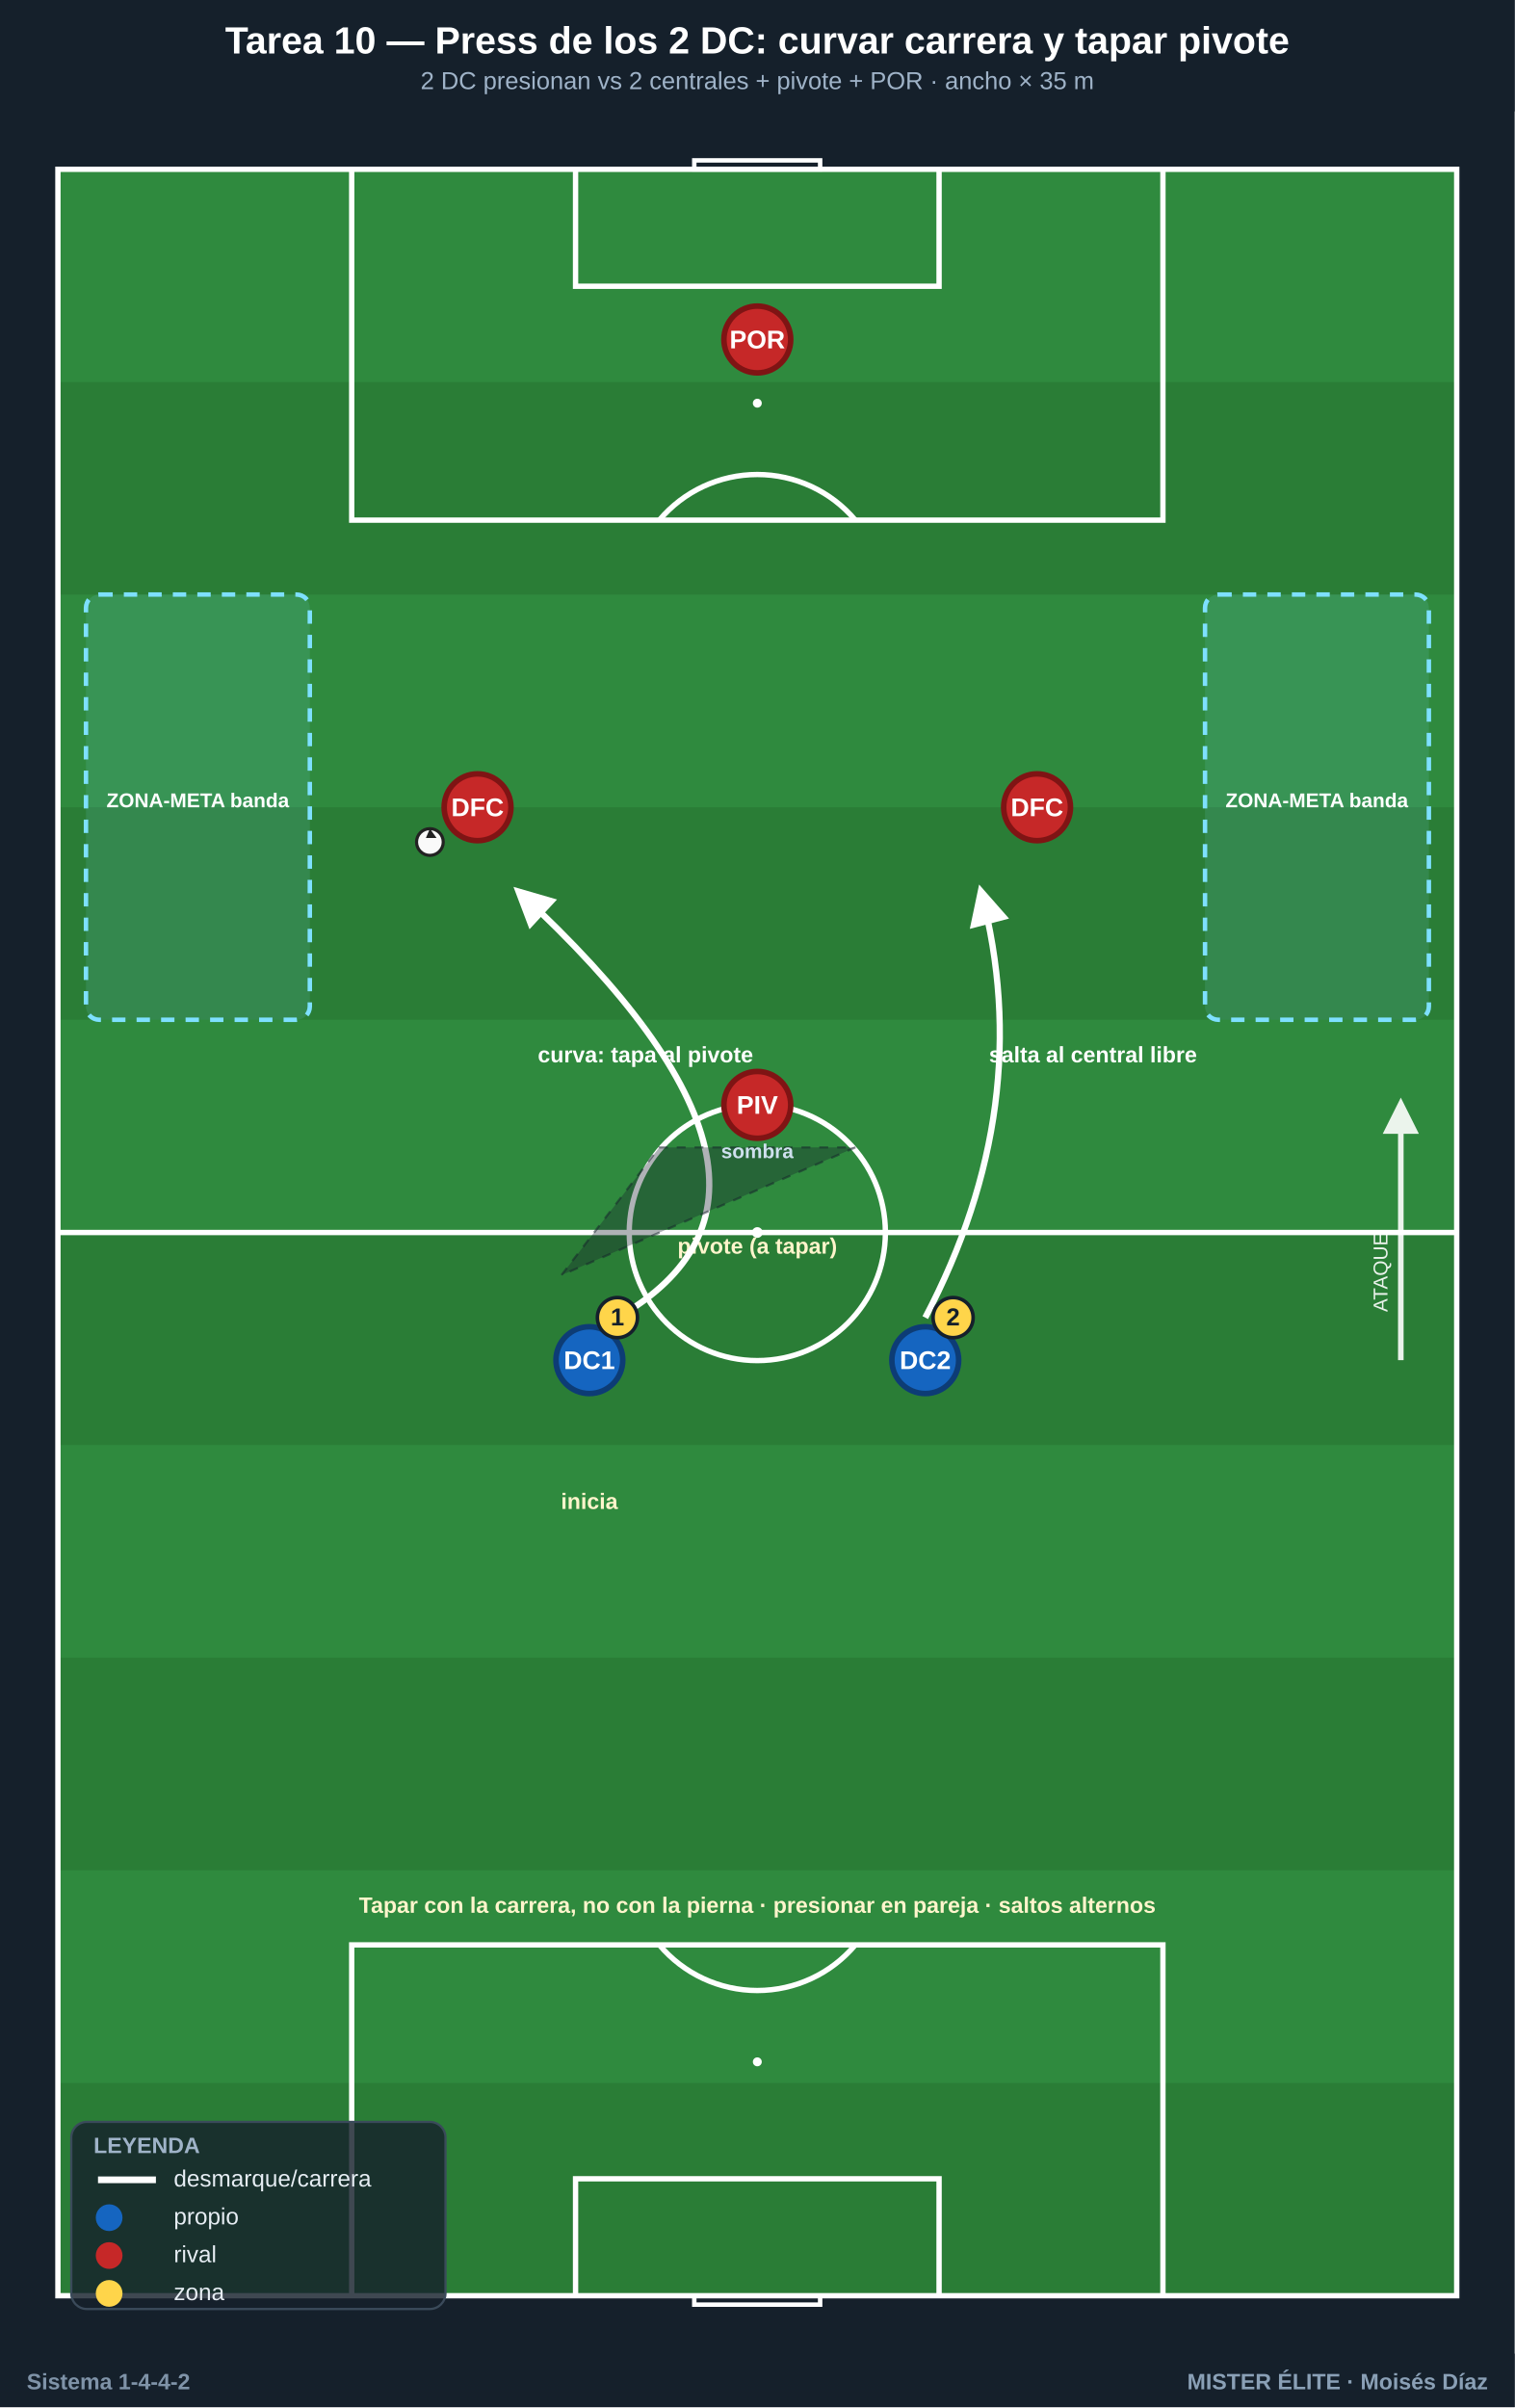
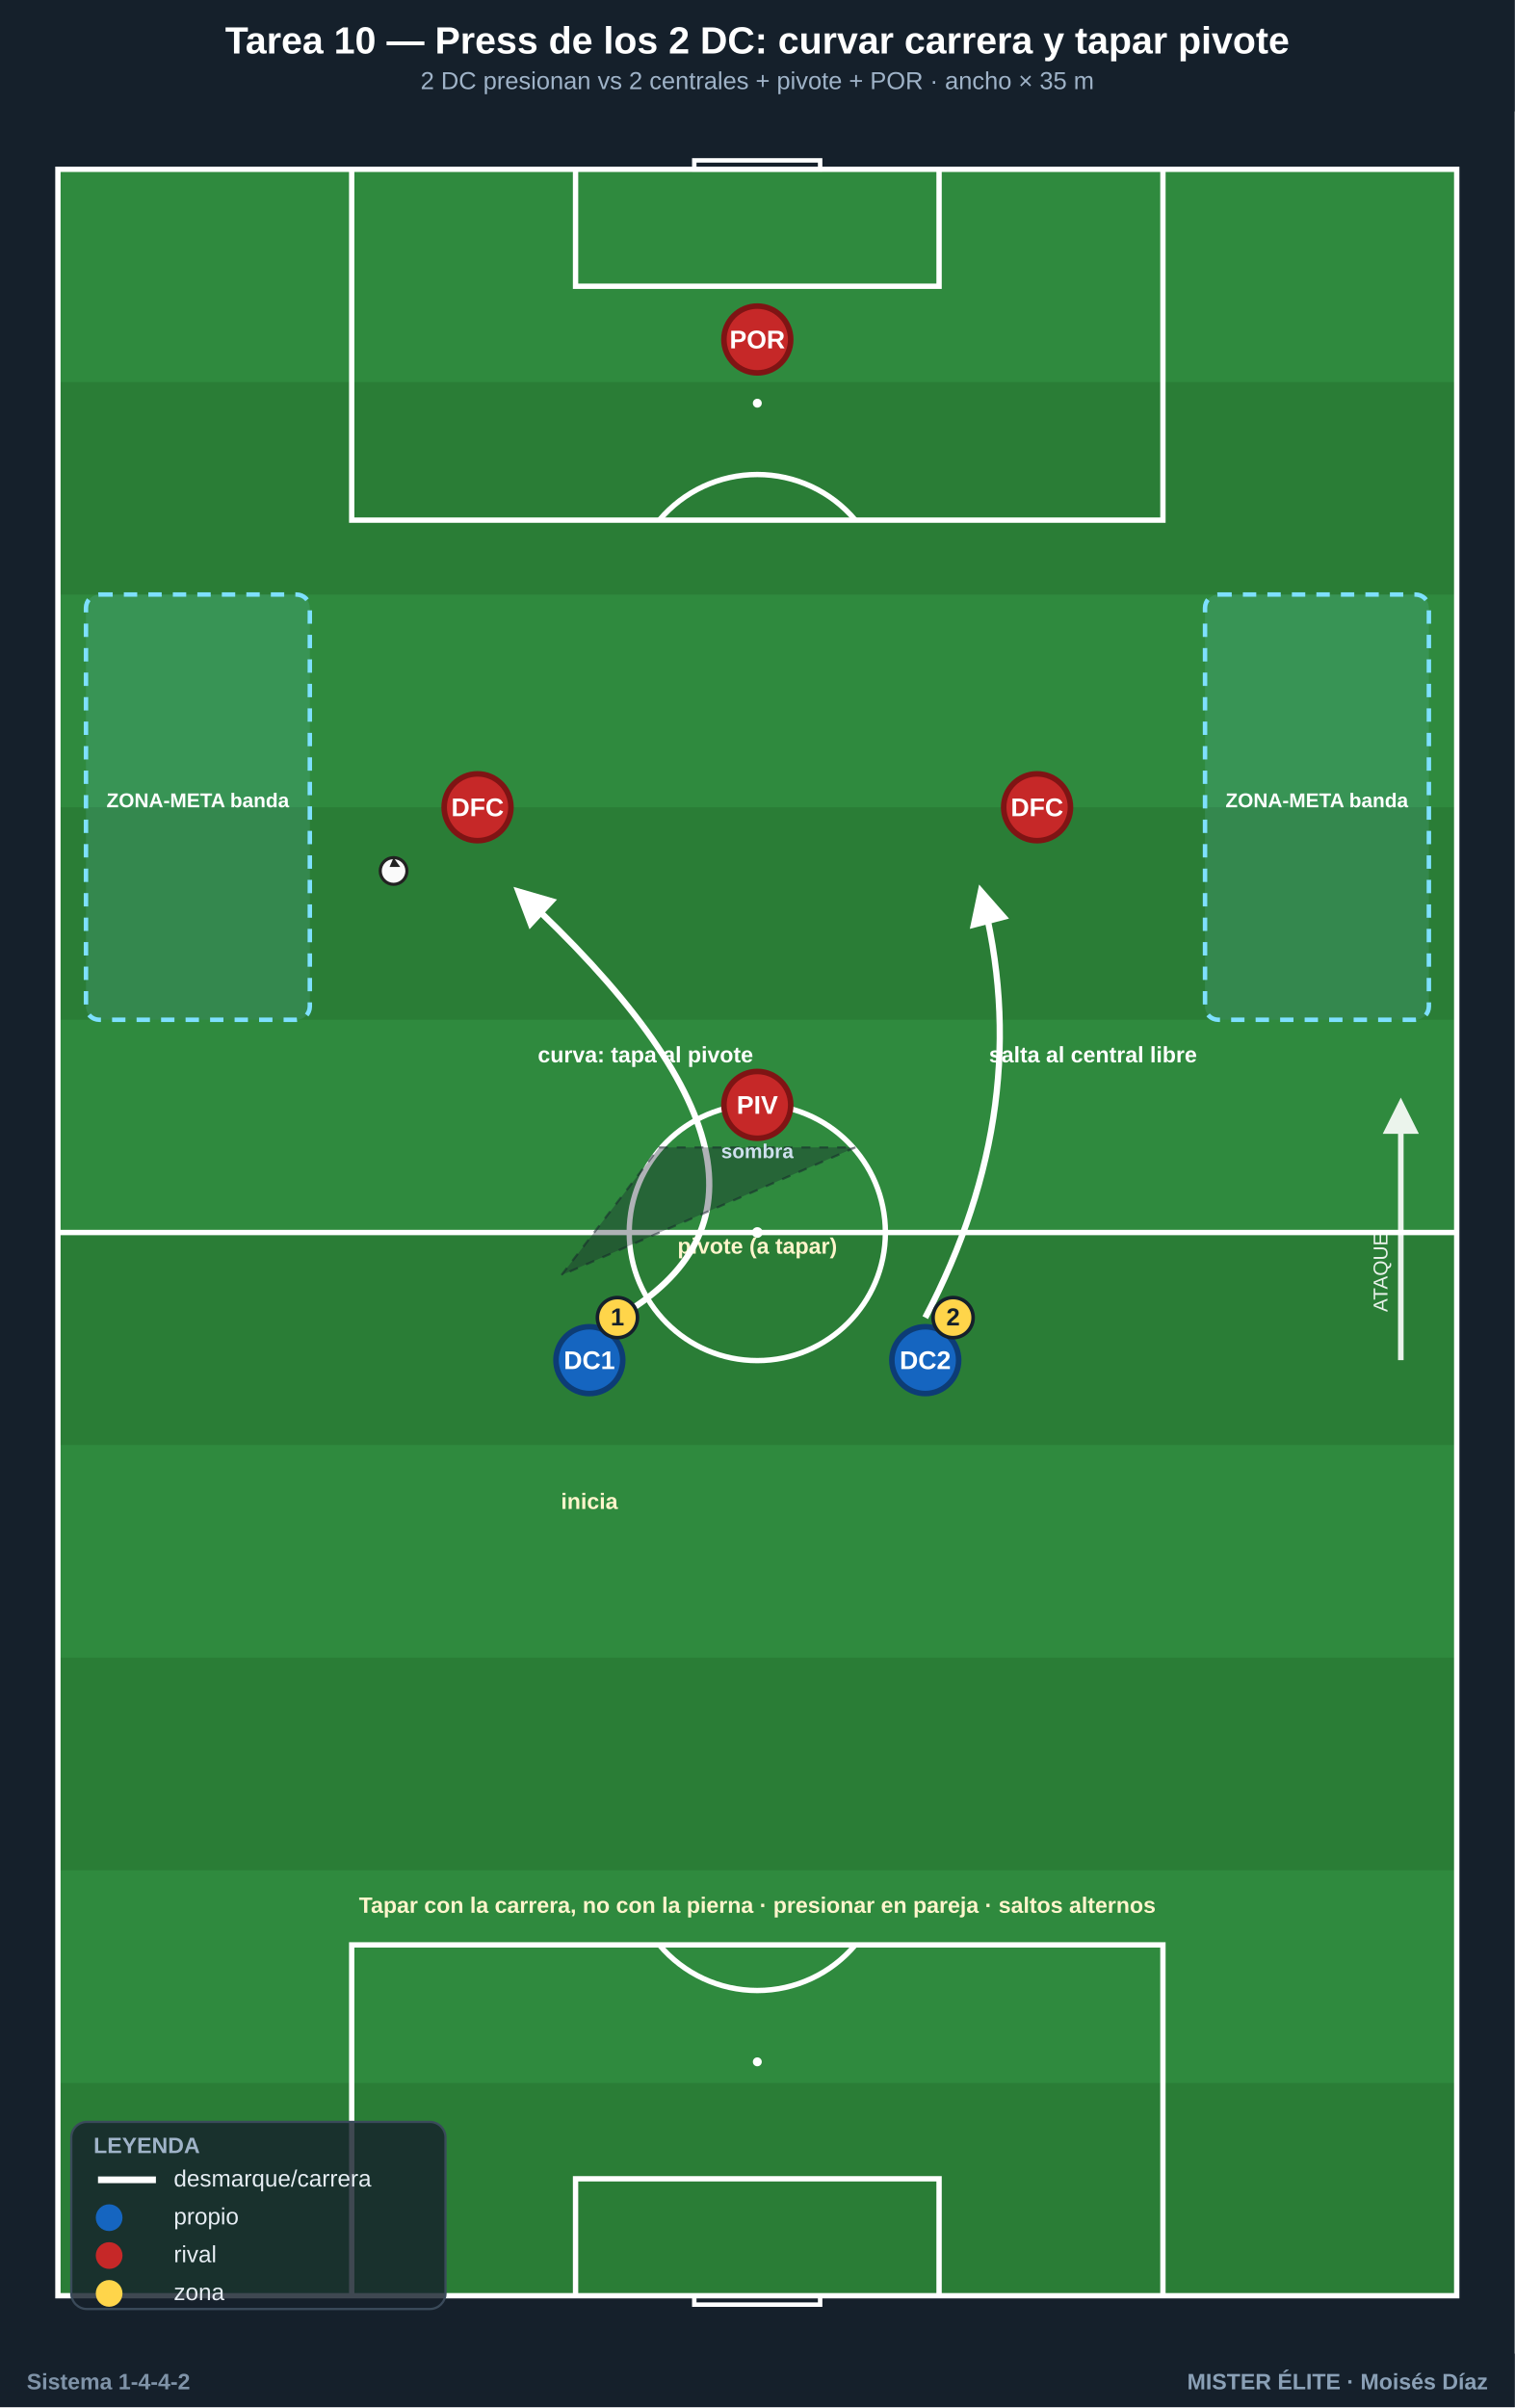
<svg xmlns="http://www.w3.org/2000/svg" viewBox="0 0 680 1081" width="680" height="1081" font-family="Segoe UI,Arial,sans-serif">
  <defs>
    <linearGradient id="sky" x1="0" y1="0" x2="0" y2="1">
      <stop offset="0" stop-color="#2f8a3e" />
      <stop offset="1" stop-color="#2b8139" />
    </linearGradient>
    <marker id="ah_pass" viewBox="0 0 10 10" refX="8" refY="5" markerWidth="6.5" markerHeight="6.5" orient="auto-start-reverse">
      <path d="M0,0 L10,5 L0,10 z" fill="#ffd54a" />
    </marker>
    <marker id="ah_run" viewBox="0 0 10 10" refX="8" refY="5" markerWidth="6.5" markerHeight="6.5" orient="auto-start-reverse">
      <path d="M0,0 L10,5 L0,10 z" fill="#ffffff" />
    </marker>
    <marker id="ah_drive" viewBox="0 0 10 10" refX="8" refY="5" markerWidth="6.5" markerHeight="6.5" orient="auto-start-reverse">
      <path d="M0,0 L10,5 L0,10 z" fill="#7ee0ff" />
    </marker>
    <marker id="ah_white" viewBox="0 0 10 10" refX="8" refY="5" markerWidth="6.5" markerHeight="6.5" orient="auto-start-reverse">
      <path d="M0,0 L10,5 L0,10 z" fill="#ffffff" />
    </marker>
  </defs>
  <rect x="0.0" y="0.0" width="680.0" height="1080.6" fill="#15202b" />
  <rect x="26.0" y="76.0" width="628.0" height="96.0" fill="#2f8a3e" />
  <rect x="26.0" y="171.5" width="628.0" height="96.0" fill="#2a7d36" />
  <rect x="26.0" y="266.9" width="628.0" height="96.0" fill="#2f8a3e" />
  <rect x="26.0" y="362.4" width="628.0" height="96.0" fill="#2a7d36" />
  <rect x="26.0" y="457.8" width="628.0" height="96.0" fill="#2f8a3e" />
  <rect x="26.0" y="553.3" width="628.0" height="96.0" fill="#2a7d36" />
  <rect x="26.0" y="648.7" width="628.0" height="96.0" fill="#2f8a3e" />
  <rect x="26.0" y="744.2" width="628.0" height="96.0" fill="#2a7d36" />
  <rect x="26.0" y="839.6" width="628.0" height="96.0" fill="#2f8a3e" />
  <rect x="26.0" y="935.1" width="628.0" height="96.0" fill="#2a7d36" />
  <rect x="26.0" y="76.0" width="628.0" height="954.6" fill="none" stroke="#ffffff" stroke-width="2.4" />
  <line x1="26.0" y1="553.3" x2="654.0" y2="553.3" stroke="#ffffff" stroke-width="2.4" opacity="1" />
  <circle cx="340.0" cy="553.3" r="57.5" fill="none" stroke="#ffffff" stroke-width="2.4" />
  <circle cx="340.0" cy="553.3" r="2.4" fill="#ffffff" />
  <path d="M157.9,76.0 L157.9,233.5 L522.1,233.5 L522.1,76.0" fill="none" stroke="#ffffff" stroke-width="2.4" />
  <path d="M258.4,76.0 L258.4,128.5 L421.6,128.5 L421.6,76.0" fill="none" stroke="#ffffff" stroke-width="2.4" />
  <circle cx="340.0" cy="181.0" r="2.0" fill="#ffffff" />
  <rect x="311.7" y="72.0" width="56.5" height="4" fill="none" stroke="#ffffff" stroke-width="2" />
  <path d="M296.0,233.5 A57.5,57.5 0 0 1 384.0,233.5" fill="none" stroke="#ffffff" stroke-width="2.4" />
  <path d="M157.9,1030.6 L157.9,873.1 L522.1,873.1 L522.1,1030.6" fill="none" stroke="#ffffff" stroke-width="2.4" />
  <path d="M258.4,1030.6 L258.4,978.1 L421.6,978.1 L421.6,1030.6" fill="none" stroke="#ffffff" stroke-width="2.4" />
  <circle cx="340.0" cy="925.6" r="2.0" fill="#ffffff" />
  <rect x="311.7" y="1030.6" width="56.5" height="4" fill="none" stroke="#ffffff" stroke-width="2" />
  <path d="M296.0,873.1 A57.5,57.5 0 0 0 384.0,873.1" fill="none" stroke="#ffffff" stroke-width="2.4" />
  <rect x="0.0" y="0.0" width="680.0" height="50.0" fill="#15202b" />
  <text x="340.0" y="24.0" font-family="Segoe UI,Arial,sans-serif" font-size="17" font-weight="800" fill="#ffffff" text-anchor="middle">Tarea 10 — Press de los 2 DC: curvar carrera y tapar pivote</text>
  <text x="340.0" y="40.0" font-family="Segoe UI,Arial,sans-serif" font-size="11" font-weight="500" fill="#9fb3c8" text-anchor="middle">2 DC presionan vs 2 centrales + pivote + POR · ancho × 35 m</text>
  <rect x="0.0" y="1056.6" width="680.0" height="24.0" fill="#15202b" />
  <text x="668.0" y="1072.6" font-family="Segoe UI,Arial,sans-serif" font-size="10" font-weight="700" fill="#8aa0b6" text-anchor="end">MISTER ÉLITE · Moisés Díaz</text>
  <text x="12.0" y="1072.6" font-family="Segoe UI,Arial,sans-serif" font-size="10" font-weight="600" fill="#7f93a8" text-anchor="start">Sistema 1-4-4-2</text>
  <g opacity="0.9">
    <line x1="628.9" y1="610.6" x2="628.9" y2="496.0" stroke="#ffffff" stroke-width="2.5" marker-end="url(#ah_white)" />
    <text x="622.9" y="553.3" font-family="Segoe UI,Arial" font-size="9" fill="#ffffff" text-anchor="end" transform="rotate(-90 622.9 553.3)">ATAQUE</text>
  </g>
  <g>
    <circle cx="340.0" cy="152.4" r="15" fill="#c62828" stroke="#7f1414" stroke-width="2.5" />
    <text x="340.0" y="156.4" font-family="Segoe UI,Arial" font-size="11.5" font-weight="800" fill="#fff" text-anchor="middle">POR</text>
  </g>
  <g>
    <circle cx="214.4" cy="362.4" r="15" fill="#c62828" stroke="#7f1414" stroke-width="2.5" />
    <text x="214.4" y="366.4" font-family="Segoe UI,Arial" font-size="11.5" font-weight="800" fill="#fff" text-anchor="middle">DFC</text>
  </g>
  <g>
    <circle cx="465.6" cy="362.4" r="15" fill="#c62828" stroke="#7f1414" stroke-width="2.5" />
    <text x="465.6" y="366.4" font-family="Segoe UI,Arial" font-size="11.5" font-weight="800" fill="#fff" text-anchor="middle">DFC</text>
  </g>
  <g>
    <circle cx="340.0" cy="496.0" r="15" fill="#c62828" stroke="#7f1414" stroke-width="2.5" />
    <text x="340.0" y="500.0" font-family="Segoe UI,Arial" font-size="11.5" font-weight="800" fill="#fff" text-anchor="middle">PIV</text>
  </g>
  <text x="340.0" y="562.8" font-family="Segoe UI,Arial,sans-serif" font-size="10" font-weight="600" fill="#fff5cc" text-anchor="middle">pivote (a tapar)</text>
-   <circle cx="193.0" cy="378.0" r="6.0" fill="#fafafa" stroke="#222" stroke-width="1.4" />
-   <path d="M193.0,372.0 l3.0,4.2 l-4.8,0 z" fill="#222" />
+   <circle cx="176.7" cy="391.0" r="6.0" fill="#fafafa" stroke="#222" stroke-width="1.4" />
+   <path d="M176.7,385.0 l3.0,4.2 l-4.8,0 z" fill="#222" />
  <rect x="38.6" y="266.9" width="100.5" height="190.9" rx="6" fill="#7ee0ff" fill-opacity="0.12" stroke="#7ee0ff" stroke-width="2" stroke-dasharray="6 5" />
  <text x="88.8" y="362.4" font-family="Segoe UI,Arial,sans-serif" font-size="9" font-weight="600" fill="#fff" text-anchor="middle">ZONA-META banda</text>
  <rect x="541.0" y="266.9" width="100.5" height="190.9" rx="6" fill="#7ee0ff" fill-opacity="0.12" stroke="#7ee0ff" stroke-width="2" stroke-dasharray="6 5" />
  <text x="591.2" y="362.4" font-family="Segoe UI,Arial,sans-serif" font-size="9" font-weight="600" fill="#fff" text-anchor="middle">ZONA-META banda</text>
  <g>
    <circle cx="264.6" cy="610.6" r="15" fill="#1565c0" stroke="#0d3c75" stroke-width="2.5" />
    <text x="264.6" y="614.6" font-family="Segoe UI,Arial" font-size="11.5" font-weight="800" fill="#fff" text-anchor="middle">DC1</text>
  </g>
  <text x="264.6" y="677.4" font-family="Segoe UI,Arial,sans-serif" font-size="10" font-weight="600" fill="#fff5cc" text-anchor="middle">inicia</text>
  <g>
    <circle cx="415.4" cy="610.6" r="15" fill="#1565c0" stroke="#0d3c75" stroke-width="2.5" />
    <text x="415.4" y="614.6" font-family="Segoe UI,Arial" font-size="11.5" font-weight="800" fill="#fff" text-anchor="middle">DC2</text>
  </g>
  <path d="M277.2,591.5 Q377.7,534.2 233.2,400.6" fill="none" stroke="#ffffff" stroke-width="2.8" marker-end="url(#ah_run)" />
  <text x="289.8" y="476.9" font-family="Segoe UI,Arial,sans-serif" font-size="10" font-weight="600" fill="#ffffff" text-anchor="middle">curva: tapa al pivote</text>
  <path d="M252.1,572.4 L296.0,515.1 L384.0,515.1 z" fill="#15202b" fill-opacity="0.34" stroke="#15202b" stroke-opacity="0.5" stroke-dasharray="4 4" />
  <text x="340.0" y="519.9" font-family="Segoe UI,Arial,sans-serif" font-size="9" font-weight="600" fill="#cfe0ee" text-anchor="middle">sombra</text>
  <path d="M415.4,591.5 Q465.6,496.0 440.5,400.6" fill="none" stroke="#ffffff" stroke-width="2.8" marker-end="url(#ah_run)" />
  <text x="490.7" y="476.9" font-family="Segoe UI,Arial,sans-serif" font-size="10" font-weight="600" fill="#ffffff" text-anchor="middle">salta al central libre</text>
  <g>
    <circle cx="277.2" cy="591.5" r="9" fill="#ffd54a" stroke="#15202b" stroke-width="1.6" />
    <text x="277.2" y="595.0" font-family="Segoe UI,Arial" font-size="11" font-weight="800" fill="#15202b" text-anchor="middle">1</text>
  </g>
  <g>
    <circle cx="427.9" cy="591.5" r="9" fill="#ffd54a" stroke="#15202b" stroke-width="1.6" />
    <text x="427.9" y="595.0" font-family="Segoe UI,Arial" font-size="11" font-weight="800" fill="#15202b" text-anchor="middle">2</text>
  </g>
  <text x="340.0" y="858.7" font-family="Segoe UI,Arial,sans-serif" font-size="10" font-weight="600" fill="#fff5cc" text-anchor="middle">Tapar con la carrera, no con la pierna · presionar en pareja · saltos alternos</text>
  <g>
    <rect x="32" y="952.56" width="168" height="84" rx="7" fill="#15202b" fill-opacity="0.82" stroke="#3a4a5a" stroke-width="1" />
    <text x="42" y="966.56" font-family="Segoe UI,Arial" font-size="10" font-weight="800" fill="#9fb3c8">LEYENDA</text>
    <line x1="44" y1="978.56" x2="70" y2="978.56" stroke="#ffffff" stroke-width="3" />
    <text x="78" y="981.56" font-family="Segoe UI,Arial" font-size="10.5" fill="#e6edf3">desmarque/carrera</text>
    <circle cx="49" cy="995.56" r="6" fill="#1565c0" />
    <text x="78" y="998.56" font-family="Segoe UI,Arial" font-size="10.5" fill="#e6edf3">propio</text>
    <circle cx="49" cy="1012.56" r="6" fill="#c62828" />
    <text x="78" y="1015.56" font-family="Segoe UI,Arial" font-size="10.5" fill="#e6edf3">rival</text>
    <circle cx="49" cy="1029.56" r="6" fill="#ffd54a" />
    <text x="78" y="1032.56" font-family="Segoe UI,Arial" font-size="10.5" fill="#e6edf3">zona</text>
  </g>
</svg>
